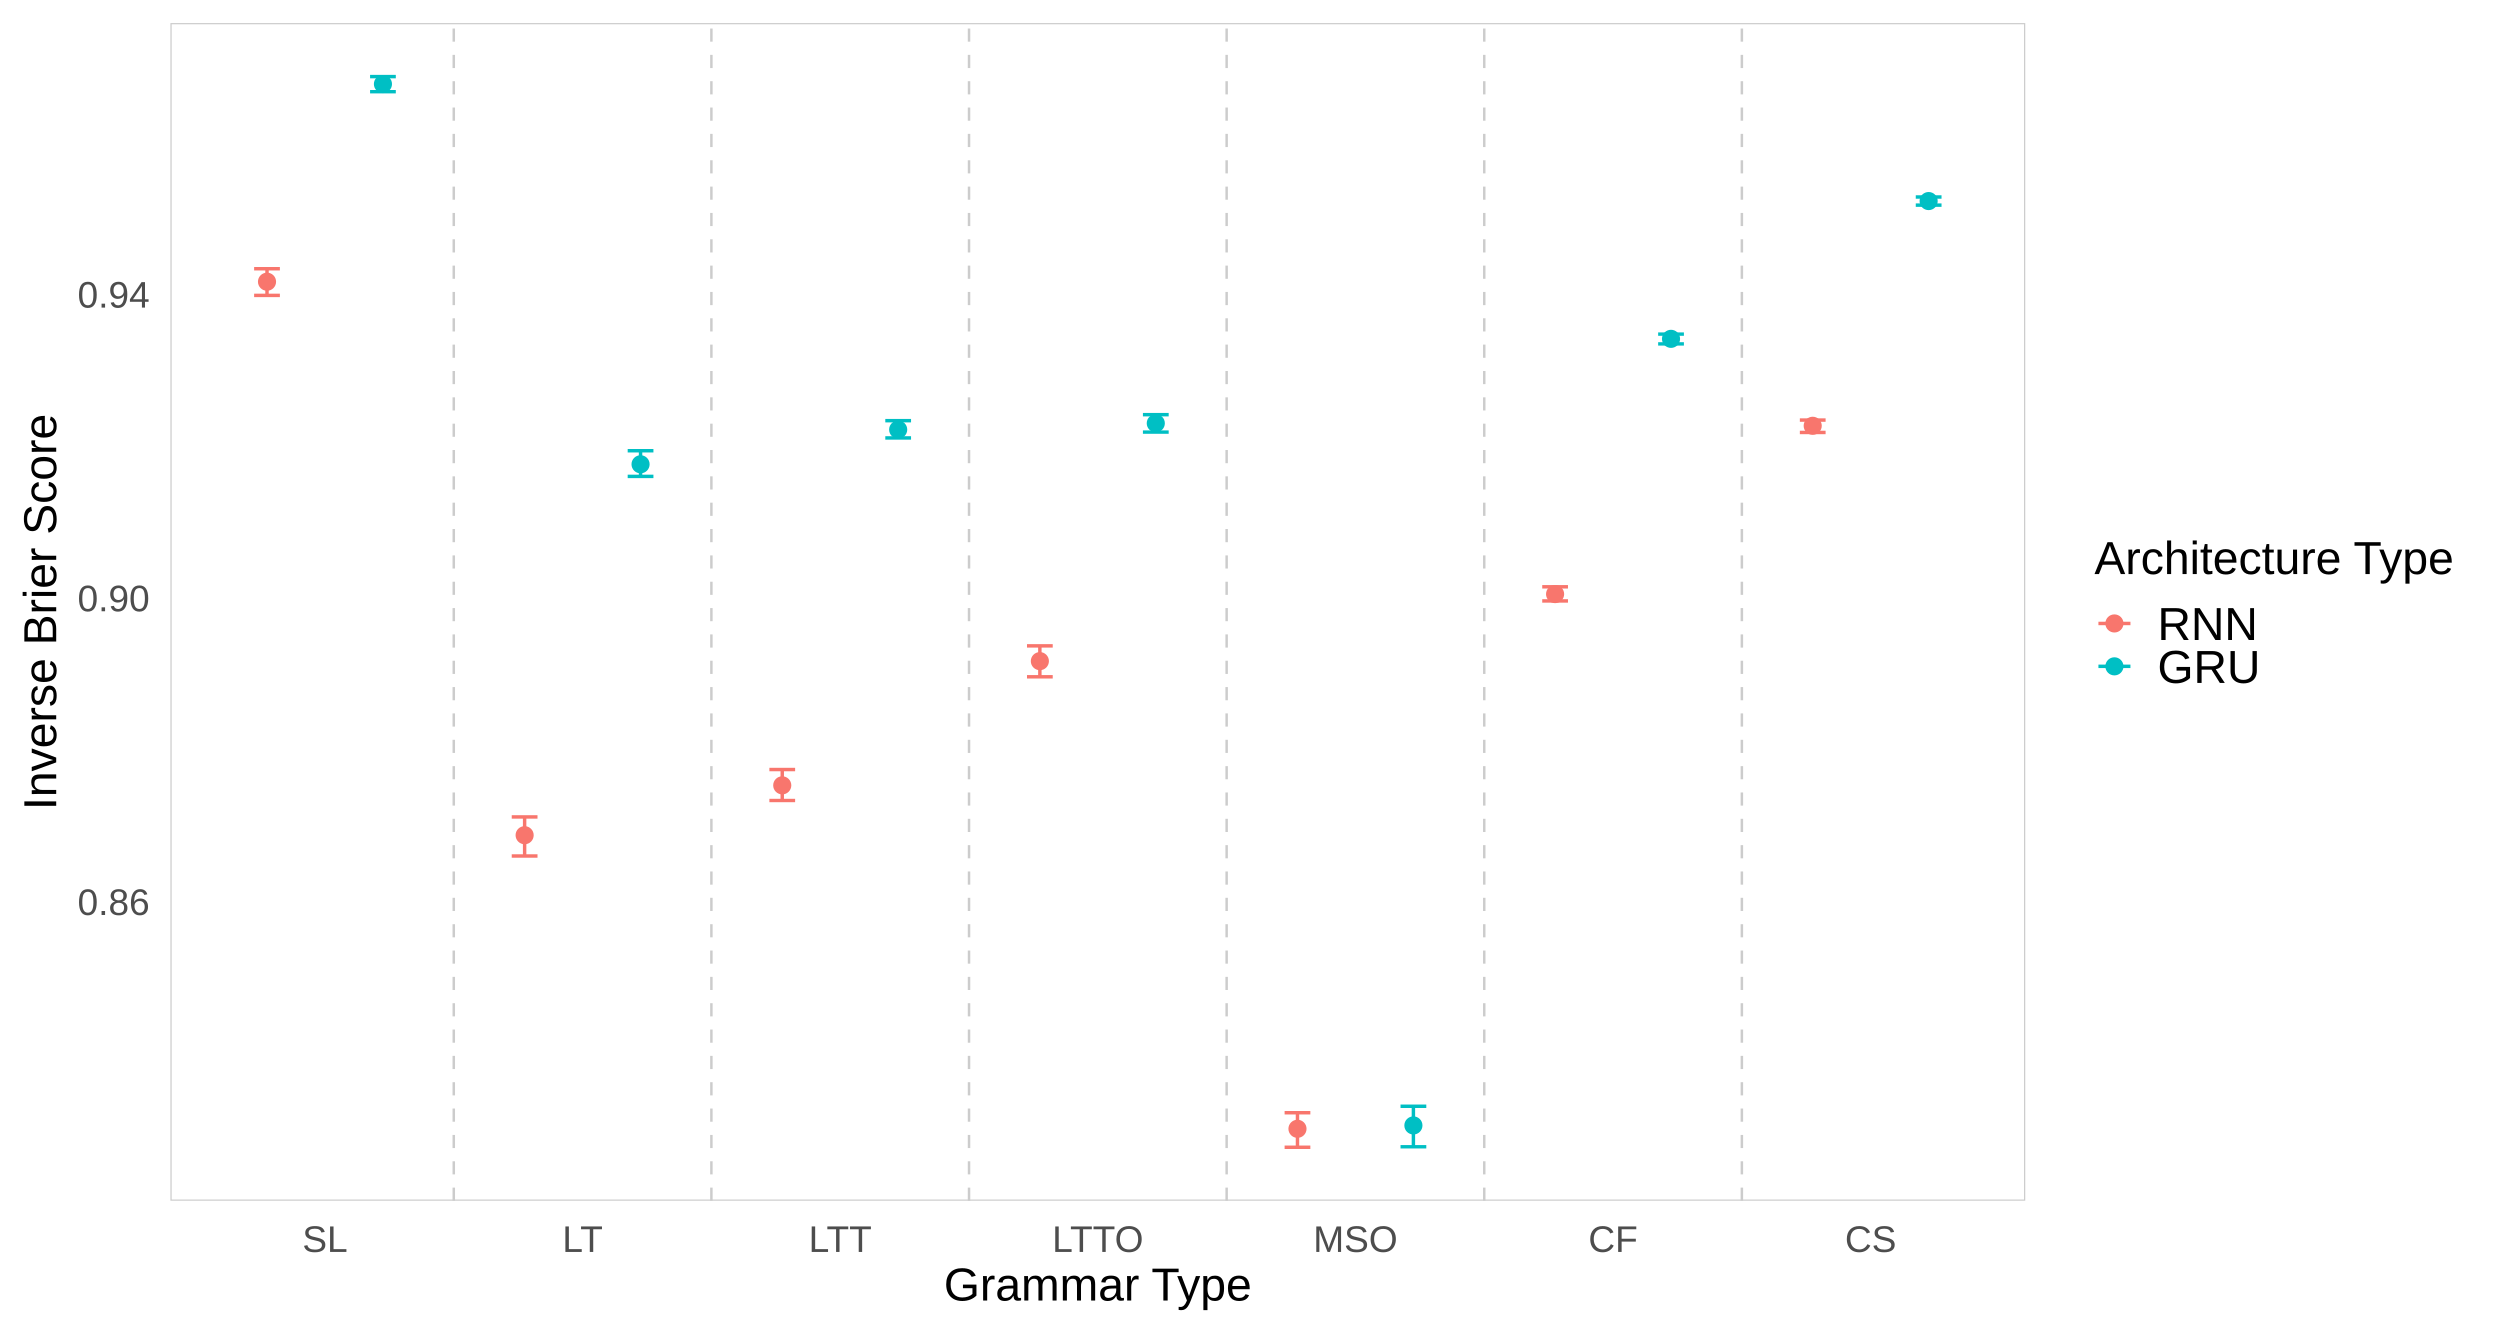
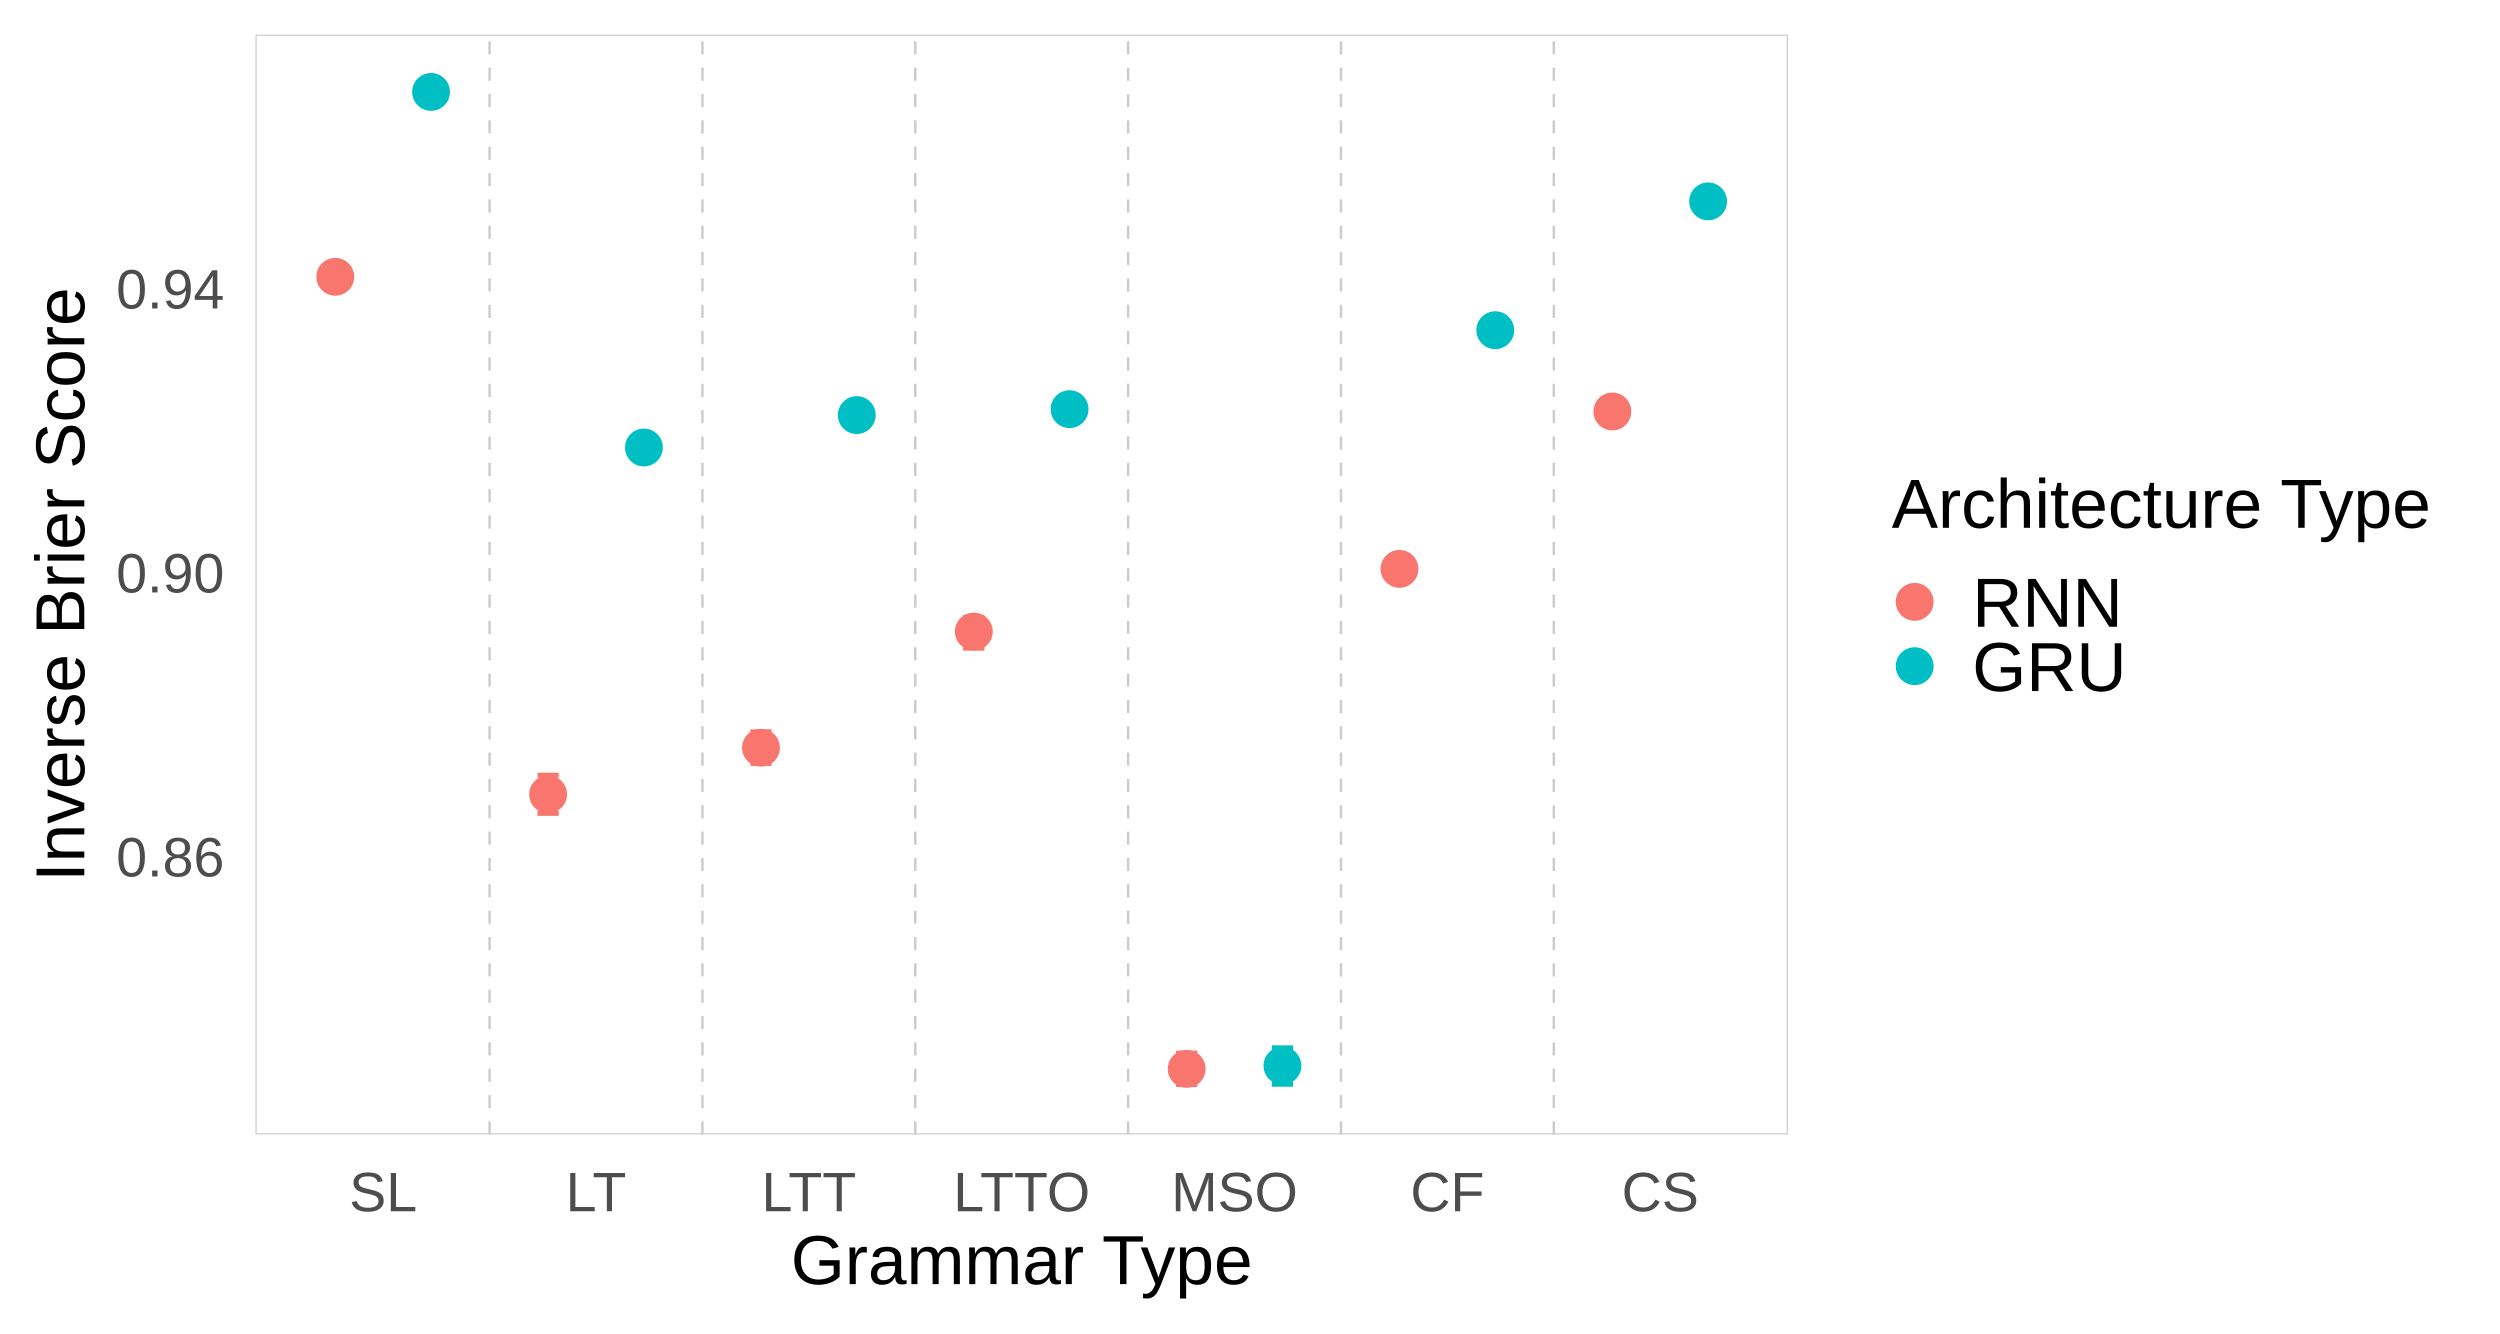
<svg xmlns="http://www.w3.org/2000/svg" width="1080.00pt" height="576.00pt" viewBox="0 0 1080.00 576.00">
  <g class="svglite">
    <defs>
      <style type="text/css">
    .svglite line, .svglite polyline, .svglite polygon, .svglite path, .svglite rect, .svglite circle {
      fill: none;
      stroke: #000000;
      stroke-linecap: round;
      stroke-linejoin: round;
      stroke-miterlimit: 10.00;
    }
    .svglite text {
      white-space: pre;
    }
    .svglite g.glyphgroup path {
      fill: inherit;
      stroke: none;
    }
  </style>
    </defs>
    <rect width="100%" height="100%" style="stroke: none; fill: none;" />
    <defs>
      <clipPath id="cpMC4wMHwxMDgwLjAwfDAuMDB8NTc2LjAw">
        <rect x="0.00" y="0.00" width="1080.00" height="576.00" />
      </clipPath>
    </defs>
    <g clip-path="url(#cpMC4wMHwxMDgwLjAwfDAuMDB8NTc2LjAw)">
</g>
    <defs>
-       <clipPath id="cpNzMuNjJ8ODc0LjkxfDkuOTZ8NTE4Ljcz">
-         <rect x="73.62" y="9.96" width="801.29" height="508.77" />
+       <clipPath id="cpMTEwLjM2fDc3Mi4zOXwxNC45NHw0OTAuMTE=">
+         <rect x="110.36" y="14.94" width="662.03" height="475.16" />
      </clipPath>
    </defs>
-     <g clip-path="url(#cpNzMuNjJ8ODc0LjkxfDkuOTZ8NTE4Ljcz)">
-       <circle cx="115.35" cy="121.70" r="3.56" style="stroke-width: 0.71; stroke: #F8766D; fill: #F8766D;" />
-       <circle cx="165.43" cy="36.30" r="3.56" style="stroke-width: 0.71; stroke: #00BFC4; fill: #00BFC4;" />
-       <circle cx="226.64" cy="360.81" r="3.56" style="stroke-width: 0.71; stroke: #F8766D; fill: #F8766D;" />
-       <circle cx="276.72" cy="200.57" r="3.56" style="stroke-width: 0.71; stroke: #00BFC4; fill: #00BFC4;" />
-       <circle cx="337.93" cy="339.27" r="3.56" style="stroke-width: 0.71; stroke: #F8766D; fill: #F8766D;" />
-       <circle cx="388.01" cy="185.59" r="3.56" style="stroke-width: 0.71; stroke: #00BFC4; fill: #00BFC4;" />
-       <circle cx="449.22" cy="285.61" r="3.56" style="stroke-width: 0.71; stroke: #F8766D; fill: #F8766D;" />
-       <circle cx="499.30" cy="182.85" r="3.56" style="stroke-width: 0.71; stroke: #00BFC4; fill: #00BFC4;" />
-       <circle cx="560.51" cy="487.64" r="3.56" style="stroke-width: 0.71; stroke: #F8766D; fill: #F8766D;" />
-       <circle cx="610.59" cy="486.19" r="3.56" style="stroke-width: 0.71; stroke: #00BFC4; fill: #00BFC4;" />
-       <circle cx="671.80" cy="256.65" r="3.56" style="stroke-width: 0.71; stroke: #F8766D; fill: #F8766D;" />
-       <circle cx="721.88" cy="146.38" r="3.56" style="stroke-width: 0.71; stroke: #00BFC4; fill: #00BFC4;" />
-       <circle cx="783.09" cy="183.94" r="3.56" style="stroke-width: 0.71; stroke: #F8766D; fill: #F8766D;" />
-       <circle cx="833.17" cy="86.86" r="3.56" style="stroke-width: 0.71; stroke: #00BFC4; fill: #00BFC4;" />
-       <polyline points="109.78,116.09 120.91,116.09 " style="stroke-width: 1.49; stroke: #F8766D; stroke-linecap: butt;" />
-       <polyline points="115.35,116.09 115.35,127.61 " style="stroke-width: 1.49; stroke: #F8766D; stroke-linecap: butt;" />
-       <polyline points="109.78,127.61 120.91,127.61 " style="stroke-width: 1.49; stroke: #F8766D; stroke-linecap: butt;" />
-       <polyline points="159.87,33.09 170.99,33.09 " style="stroke-width: 1.49; stroke: #00BFC4; stroke-linecap: butt;" />
-       <polyline points="165.43,33.09 165.43,39.61 " style="stroke-width: 1.49; stroke: #00BFC4; stroke-linecap: butt;" />
-       <polyline points="159.87,39.61 170.99,39.61 " style="stroke-width: 1.49; stroke: #00BFC4; stroke-linecap: butt;" />
-       <polyline points="221.07,352.92 232.20,352.92 " style="stroke-width: 1.49; stroke: #F8766D; stroke-linecap: butt;" />
-       <polyline points="226.64,352.92 226.64,369.79 " style="stroke-width: 1.49; stroke: #F8766D; stroke-linecap: butt;" />
-       <polyline points="221.07,369.79 232.20,369.79 " style="stroke-width: 1.49; stroke: #F8766D; stroke-linecap: butt;" />
-       <polyline points="271.16,194.72 282.28,194.72 " style="stroke-width: 1.49; stroke: #00BFC4; stroke-linecap: butt;" />
-       <polyline points="276.72,194.72 276.72,205.80 " style="stroke-width: 1.49; stroke: #00BFC4; stroke-linecap: butt;" />
-       <polyline points="271.16,205.80 282.28,205.80 " style="stroke-width: 1.49; stroke: #00BFC4; stroke-linecap: butt;" />
-       <polyline points="332.37,332.43 343.49,332.43 " style="stroke-width: 1.49; stroke: #F8766D; stroke-linecap: butt;" />
-       <polyline points="337.93,332.43 337.93,345.82 " style="stroke-width: 1.49; stroke: #F8766D; stroke-linecap: butt;" />
-       <polyline points="332.37,345.82 343.49,345.82 " style="stroke-width: 1.49; stroke: #F8766D; stroke-linecap: butt;" />
-       <polyline points="382.45,181.72 393.57,181.72 " style="stroke-width: 1.49; stroke: #00BFC4; stroke-linecap: butt;" />
-       <polyline points="388.01,181.72 388.01,189.19 " style="stroke-width: 1.49; stroke: #00BFC4; stroke-linecap: butt;" />
-       <polyline points="382.45,189.19 393.57,189.19 " style="stroke-width: 1.49; stroke: #00BFC4; stroke-linecap: butt;" />
-       <polyline points="443.66,279.02 454.78,279.02 " style="stroke-width: 1.49; stroke: #F8766D; stroke-linecap: butt;" />
-       <polyline points="449.22,279.02 449.22,292.38 " style="stroke-width: 1.49; stroke: #F8766D; stroke-linecap: butt;" />
-       <polyline points="443.66,292.38 454.78,292.38 " style="stroke-width: 1.49; stroke: #F8766D; stroke-linecap: butt;" />
-       <polyline points="493.74,179.14 504.87,179.14 " style="stroke-width: 1.49; stroke: #00BFC4; stroke-linecap: butt;" />
-       <polyline points="499.30,179.14 499.30,186.67 " style="stroke-width: 1.49; stroke: #00BFC4; stroke-linecap: butt;" />
-       <polyline points="493.74,186.67 504.87,186.67 " style="stroke-width: 1.49; stroke: #00BFC4; stroke-linecap: butt;" />
-       <polyline points="554.95,480.70 566.07,480.70 " style="stroke-width: 1.49; stroke: #F8766D; stroke-linecap: butt;" />
-       <polyline points="560.51,480.70 560.51,495.61 " style="stroke-width: 1.49; stroke: #F8766D; stroke-linecap: butt;" />
-       <polyline points="554.95,495.61 566.07,495.61 " style="stroke-width: 1.49; stroke: #F8766D; stroke-linecap: butt;" />
-       <polyline points="605.03,477.90 616.16,477.90 " style="stroke-width: 1.49; stroke: #00BFC4; stroke-linecap: butt;" />
-       <polyline points="610.59,477.90 610.59,495.40 " style="stroke-width: 1.49; stroke: #00BFC4; stroke-linecap: butt;" />
-       <polyline points="605.03,495.40 616.16,495.40 " style="stroke-width: 1.49; stroke: #00BFC4; stroke-linecap: butt;" />
-       <polyline points="666.24,253.50 677.37,253.50 " style="stroke-width: 1.49; stroke: #F8766D; stroke-linecap: butt;" />
-       <polyline points="671.80,253.50 671.80,259.61 " style="stroke-width: 1.49; stroke: #F8766D; stroke-linecap: butt;" />
-       <polyline points="666.24,259.61 677.37,259.61 " style="stroke-width: 1.49; stroke: #F8766D; stroke-linecap: butt;" />
-       <polyline points="716.32,144.33 727.45,144.33 " style="stroke-width: 1.49; stroke: #00BFC4; stroke-linecap: butt;" />
-       <polyline points="721.88,144.33 721.88,148.57 " style="stroke-width: 1.49; stroke: #00BFC4; stroke-linecap: butt;" />
-       <polyline points="716.32,148.57 727.45,148.57 " style="stroke-width: 1.49; stroke: #00BFC4; stroke-linecap: butt;" />
-       <polyline points="777.53,181.46 788.66,181.46 " style="stroke-width: 1.49; stroke: #F8766D; stroke-linecap: butt;" />
-       <polyline points="783.09,181.46 783.09,186.83 " style="stroke-width: 1.49; stroke: #F8766D; stroke-linecap: butt;" />
-       <polyline points="777.53,186.83 788.66,186.83 " style="stroke-width: 1.49; stroke: #F8766D; stroke-linecap: butt;" />
-       <polyline points="827.61,85.11 838.74,85.11 " style="stroke-width: 1.49; stroke: #00BFC4; stroke-linecap: butt;" />
-       <polyline points="833.17,85.11 833.17,88.61 " style="stroke-width: 1.49; stroke: #00BFC4; stroke-linecap: butt;" />
-       <polyline points="827.61,88.61 838.74,88.61 " style="stroke-width: 1.49; stroke: #00BFC4; stroke-linecap: butt;" />
-       <line x1="196.03" y1="518.73" x2="196.03" y2="9.96" style="stroke-width: 1.07; stroke: #CCCCCC; stroke-dasharray: 5.69,5.69; stroke-linecap: butt;" />
-       <line x1="307.32" y1="518.73" x2="307.32" y2="9.96" style="stroke-width: 1.07; stroke: #CCCCCC; stroke-dasharray: 5.69,5.69; stroke-linecap: butt;" />
-       <line x1="418.62" y1="518.73" x2="418.62" y2="9.96" style="stroke-width: 1.07; stroke: #CCCCCC; stroke-dasharray: 5.69,5.69; stroke-linecap: butt;" />
-       <line x1="529.91" y1="518.73" x2="529.91" y2="9.96" style="stroke-width: 1.07; stroke: #CCCCCC; stroke-dasharray: 5.69,5.69; stroke-linecap: butt;" />
-       <line x1="641.20" y1="518.73" x2="641.20" y2="9.96" style="stroke-width: 1.07; stroke: #CCCCCC; stroke-dasharray: 5.69,5.69; stroke-linecap: butt;" />
-       <line x1="752.49" y1="518.73" x2="752.49" y2="9.96" style="stroke-width: 1.07; stroke: #CCCCCC; stroke-dasharray: 5.69,5.69; stroke-linecap: butt;" />
-       <rect x="73.62" y="9.96" width="801.29" height="508.77" style="stroke-width: 1.07; stroke: #CCCCCC;" />
+     <g clip-path="url(#cpMTEwLjM2fDc3Mi4zOXwxNC45NHw0OTAuMTE=)">
+       <circle cx="144.84" cy="119.57" r="7.82" style="stroke-width: 0.71; stroke: #F8766D; fill: #F8766D;" />
+       <circle cx="186.22" cy="39.71" r="7.82" style="stroke-width: 0.71; stroke: #00BFC4; fill: #00BFC4;" />
+       <circle cx="236.79" cy="343.16" r="7.82" style="stroke-width: 0.71; stroke: #F8766D; fill: #F8766D;" />
+       <circle cx="278.17" cy="193.32" r="7.82" style="stroke-width: 0.71; stroke: #00BFC4; fill: #00BFC4;" />
+       <circle cx="328.74" cy="323.02" r="7.82" style="stroke-width: 0.71; stroke: #F8766D; fill: #F8766D;" />
+       <circle cx="370.12" cy="179.31" r="7.82" style="stroke-width: 0.71; stroke: #00BFC4; fill: #00BFC4;" />
+       <circle cx="420.69" cy="272.84" r="7.82" style="stroke-width: 0.71; stroke: #F8766D; fill: #F8766D;" />
+       <circle cx="462.06" cy="176.75" r="7.82" style="stroke-width: 0.71; stroke: #00BFC4; fill: #00BFC4;" />
+       <circle cx="512.64" cy="461.76" r="7.82" style="stroke-width: 0.71; stroke: #F8766D; fill: #F8766D;" />
+       <circle cx="554.01" cy="460.39" r="7.82" style="stroke-width: 0.71; stroke: #00BFC4; fill: #00BFC4;" />
+       <circle cx="604.58" cy="245.76" r="7.82" style="stroke-width: 0.71; stroke: #F8766D; fill: #F8766D;" />
+       <circle cx="645.96" cy="142.65" r="7.82" style="stroke-width: 0.71; stroke: #00BFC4; fill: #00BFC4;" />
+       <circle cx="696.53" cy="177.77" r="7.82" style="stroke-width: 0.71; stroke: #F8766D; fill: #F8766D;" />
+       <circle cx="737.91" cy="87.00" r="7.82" style="stroke-width: 0.71; stroke: #00BFC4; fill: #00BFC4;" />
+       <polyline points="140.24,114.14 149.44,114.14 " style="stroke-width: 2.13; stroke: #F8766D; stroke-linecap: butt;" />
+       <polyline points="144.84,114.14 144.84,124.93 " style="stroke-width: 2.13; stroke: #F8766D; stroke-linecap: butt;" />
+       <polyline points="140.24,124.93 149.44,124.93 " style="stroke-width: 2.13; stroke: #F8766D; stroke-linecap: butt;" />
+       <polyline points="181.62,36.54 190.82,36.54 " style="stroke-width: 2.13; stroke: #00BFC4; stroke-linecap: butt;" />
+       <polyline points="186.22,36.54 186.22,43.01 " style="stroke-width: 2.13; stroke: #00BFC4; stroke-linecap: butt;" />
+       <polyline points="181.62,43.01 190.82,43.01 " style="stroke-width: 2.13; stroke: #00BFC4; stroke-linecap: butt;" />
+       <polyline points="232.19,334.89 241.39,334.89 " style="stroke-width: 2.13; stroke: #F8766D; stroke-linecap: butt;" />
+       <polyline points="236.79,334.89 236.79,351.39 " style="stroke-width: 2.13; stroke: #F8766D; stroke-linecap: butt;" />
+       <polyline points="232.19,351.39 241.39,351.39 " style="stroke-width: 2.13; stroke: #F8766D; stroke-linecap: butt;" />
+       <polyline points="273.57,188.40 282.76,188.40 " style="stroke-width: 2.13; stroke: #00BFC4; stroke-linecap: butt;" />
+       <polyline points="278.17,188.40 278.17,198.80 " style="stroke-width: 2.13; stroke: #00BFC4; stroke-linecap: butt;" />
+       <polyline points="273.57,198.80 282.76,198.80 " style="stroke-width: 2.13; stroke: #00BFC4; stroke-linecap: butt;" />
+       <polyline points="324.14,316.13 333.34,316.13 " style="stroke-width: 2.13; stroke: #F8766D; stroke-linecap: butt;" />
+       <polyline points="328.74,316.13 328.74,329.82 " style="stroke-width: 2.13; stroke: #F8766D; stroke-linecap: butt;" />
+       <polyline points="324.14,329.82 333.34,329.82 " style="stroke-width: 2.13; stroke: #F8766D; stroke-linecap: butt;" />
+       <polyline points="365.52,176.38 374.71,176.38 " style="stroke-width: 2.13; stroke: #00BFC4; stroke-linecap: butt;" />
+       <polyline points="370.12,176.38 370.12,183.06 " style="stroke-width: 2.13; stroke: #00BFC4; stroke-linecap: butt;" />
+       <polyline points="365.52,183.06 374.71,183.06 " style="stroke-width: 2.13; stroke: #00BFC4; stroke-linecap: butt;" />
+       <polyline points="416.09,266.69 425.28,266.69 " style="stroke-width: 2.13; stroke: #F8766D; stroke-linecap: butt;" />
+       <polyline points="420.69,266.69 420.69,280.01 " style="stroke-width: 2.13; stroke: #F8766D; stroke-linecap: butt;" />
+       <polyline points="416.09,280.01 425.28,280.01 " style="stroke-width: 2.13; stroke: #F8766D; stroke-linecap: butt;" />
+       <polyline points="457.47,173.26 466.66,173.26 " style="stroke-width: 2.13; stroke: #00BFC4; stroke-linecap: butt;" />
+       <polyline points="462.06,173.26 462.06,180.41 " style="stroke-width: 2.13; stroke: #00BFC4; stroke-linecap: butt;" />
+       <polyline points="457.47,180.41 466.66,180.41 " style="stroke-width: 2.13; stroke: #00BFC4; stroke-linecap: butt;" />
+       <polyline points="508.04,454.92 517.23,454.92 " style="stroke-width: 2.13; stroke: #F8766D; stroke-linecap: butt;" />
+       <polyline points="512.64,454.92 512.64,468.51 " style="stroke-width: 2.13; stroke: #F8766D; stroke-linecap: butt;" />
+       <polyline points="508.04,468.51 517.23,468.51 " style="stroke-width: 2.13; stroke: #F8766D; stroke-linecap: butt;" />
+       <polyline points="549.41,452.66 558.61,452.66 " style="stroke-width: 2.13; stroke: #00BFC4; stroke-linecap: butt;" />
+       <polyline points="554.01,452.66 554.01,468.41 " style="stroke-width: 2.13; stroke: #00BFC4; stroke-linecap: butt;" />
+       <polyline points="549.41,468.41 558.61,468.41 " style="stroke-width: 2.13; stroke: #00BFC4; stroke-linecap: butt;" />
+       <polyline points="599.99,242.79 609.18,242.79 " style="stroke-width: 2.13; stroke: #F8766D; stroke-linecap: butt;" />
+       <polyline points="604.58,242.79 604.58,248.81 " style="stroke-width: 2.13; stroke: #F8766D; stroke-linecap: butt;" />
+       <polyline points="599.99,248.81 609.18,248.81 " style="stroke-width: 2.13; stroke: #F8766D; stroke-linecap: butt;" />
+       <polyline points="641.36,140.54 650.56,140.54 " style="stroke-width: 2.13; stroke: #00BFC4; stroke-linecap: butt;" />
+       <polyline points="645.96,140.54 645.96,144.48 " style="stroke-width: 2.13; stroke: #00BFC4; stroke-linecap: butt;" />
+       <polyline points="641.36,144.48 650.56,144.48 " style="stroke-width: 2.13; stroke: #00BFC4; stroke-linecap: butt;" />
+       <polyline points="691.93,174.96 701.13,174.96 " style="stroke-width: 2.13; stroke: #F8766D; stroke-linecap: butt;" />
+       <polyline points="696.53,174.96 696.53,180.59 " style="stroke-width: 2.13; stroke: #F8766D; stroke-linecap: butt;" />
+       <polyline points="691.93,180.59 701.13,180.59 " style="stroke-width: 2.13; stroke: #F8766D; stroke-linecap: butt;" />
+       <polyline points="733.31,85.47 742.51,85.47 " style="stroke-width: 2.13; stroke: #00BFC4; stroke-linecap: butt;" />
+       <polyline points="737.91,85.47 737.91,88.66 " style="stroke-width: 2.13; stroke: #00BFC4; stroke-linecap: butt;" />
+       <polyline points="733.31,88.66 742.51,88.66 " style="stroke-width: 2.13; stroke: #00BFC4; stroke-linecap: butt;" />
+       <line x1="211.50" y1="490.11" x2="211.50" y2="14.94" style="stroke-width: 1.07; stroke: #CCCCCC; stroke-dasharray: 5.69,5.69; stroke-linecap: butt;" />
+       <line x1="303.45" y1="490.11" x2="303.45" y2="14.94" style="stroke-width: 1.07; stroke: #CCCCCC; stroke-dasharray: 5.69,5.69; stroke-linecap: butt;" />
+       <line x1="395.40" y1="490.11" x2="395.40" y2="14.94" style="stroke-width: 1.07; stroke: #CCCCCC; stroke-dasharray: 5.69,5.69; stroke-linecap: butt;" />
+       <line x1="487.35" y1="490.11" x2="487.35" y2="14.94" style="stroke-width: 1.07; stroke: #CCCCCC; stroke-dasharray: 5.69,5.69; stroke-linecap: butt;" />
+       <line x1="579.30" y1="490.11" x2="579.30" y2="14.94" style="stroke-width: 1.07; stroke: #CCCCCC; stroke-dasharray: 5.69,5.69; stroke-linecap: butt;" />
+       <line x1="671.25" y1="490.11" x2="671.25" y2="14.94" style="stroke-width: 1.07; stroke: #CCCCCC; stroke-dasharray: 5.69,5.69; stroke-linecap: butt;" />
+       <rect x="110.36" y="14.94" width="662.03" height="475.16" style="stroke-width: 1.07; stroke: #CCCCCC;" />
    </g>
    <g clip-path="url(#cpMC4wMHwxMDgwLjAwfDAuMDB8NTc2LjAw)">
-       <text x="64.65" y="395.28" text-anchor="end" style="font-size: 16.00px;fill: #4D4D4D; font-family: &quot;Arial&quot;;" textLength="31.17px" lengthAdjust="spacingAndGlyphs">0.86</text>
-       <text x="64.65" y="264.08" text-anchor="end" style="font-size: 16.00px;fill: #4D4D4D; font-family: &quot;Arial&quot;;" textLength="31.17px" lengthAdjust="spacingAndGlyphs">0.90</text>
-       <text x="64.65" y="132.89" text-anchor="end" style="font-size: 16.00px;fill: #4D4D4D; font-family: &quot;Arial&quot;;" textLength="31.17px" lengthAdjust="spacingAndGlyphs">0.94</text>
-       <text x="140.39" y="540.84" text-anchor="middle" style="font-size: 16.00px;fill: #4D4D4D; font-family: &quot;Arial&quot;;" textLength="19.58px" lengthAdjust="spacingAndGlyphs">SL</text>
-       <text x="251.68" y="540.84" text-anchor="middle" style="font-size: 16.00px;fill: #4D4D4D; font-family: &quot;Arial&quot;;" textLength="17.50px" lengthAdjust="spacingAndGlyphs">LT</text>
-       <text x="362.97" y="540.84" text-anchor="middle" style="font-size: 16.00px;fill: #4D4D4D; font-family: &quot;Arial&quot;;" textLength="27.28px" lengthAdjust="spacingAndGlyphs">LTT</text>
-       <text x="474.26" y="540.84" text-anchor="middle" style="font-size: 16.00px;fill: #4D4D4D; font-family: &quot;Arial&quot;;" textLength="39.45px" lengthAdjust="spacingAndGlyphs">LTTO</text>
-       <text x="585.55" y="540.84" text-anchor="middle" style="font-size: 16.00px;fill: #4D4D4D; font-family: &quot;Arial&quot;;" textLength="36.45px" lengthAdjust="spacingAndGlyphs">MSO</text>
-       <text x="696.84" y="540.84" text-anchor="middle" style="font-size: 16.00px;fill: #4D4D4D; font-family: &quot;Arial&quot;;" textLength="21.34px" lengthAdjust="spacingAndGlyphs">CF</text>
-       <text x="808.13" y="540.84" text-anchor="middle" style="font-size: 16.00px;fill: #4D4D4D; font-family: &quot;Arial&quot;;" textLength="22.23px" lengthAdjust="spacingAndGlyphs">CS</text>
-       <text x="474.26" y="561.83" text-anchor="middle" style="font-size: 20.00px; font-family: &quot;Arial&quot;;" textLength="133.00px" lengthAdjust="spacingAndGlyphs">Grammar Type</text>
-       <text transform="translate(24.28,264.35) rotate(-90)" text-anchor="middle" style="font-size: 20.00px; font-family: &quot;Arial&quot;;" textLength="171.19px" lengthAdjust="spacingAndGlyphs">Inverse Brier Score</text>
-       <text x="904.79" y="247.99" style="font-size: 20.00px; font-family: &quot;Arial&quot;;" textLength="155.28px" lengthAdjust="spacingAndGlyphs">Architecture Type</text>
-       <circle cx="913.43" cy="269.33" r="3.56" style="stroke-width: 0.71; stroke: #F8766D; fill: #F8766D;" />
-       <line x1="906.52" y1="269.33" x2="920.35" y2="269.33" style="stroke-width: 1.49; stroke: #F8766D; stroke-linecap: butt;" />
-       <circle cx="913.43" cy="287.86" r="3.56" style="stroke-width: 0.71; stroke: #00BFC4; fill: #00BFC4;" />
-       <line x1="906.52" y1="287.86" x2="920.35" y2="287.86" style="stroke-width: 1.49; stroke: #00BFC4; stroke-linecap: butt;" />
-       <text x="932.04" y="276.49" style="font-size: 20.00px; font-family: &quot;Arial&quot;;" textLength="43.31px" lengthAdjust="spacingAndGlyphs">RNN</text>
-       <text x="932.04" y="295.02" style="font-size: 20.00px; font-family: &quot;Arial&quot;;" textLength="44.44px" lengthAdjust="spacingAndGlyphs">GRU</text>
+       <text x="96.91" y="378.62" text-anchor="end" style="font-size: 24.00px;fill: #4D4D4D; font-family: &quot;Arial&quot;;" textLength="46.70px" lengthAdjust="spacingAndGlyphs">0.86</text>
+       <text x="96.91" y="255.94" text-anchor="end" style="font-size: 24.00px;fill: #4D4D4D; font-family: &quot;Arial&quot;;" textLength="46.70px" lengthAdjust="spacingAndGlyphs">0.90</text>
+       <text x="96.91" y="133.27" text-anchor="end" style="font-size: 24.00px;fill: #4D4D4D; font-family: &quot;Arial&quot;;" textLength="46.70px" lengthAdjust="spacingAndGlyphs">0.94</text>
+       <text x="165.53" y="523.26" text-anchor="middle" style="font-size: 24.00px;fill: #4D4D4D; font-family: &quot;Arial&quot;;" textLength="29.36px" lengthAdjust="spacingAndGlyphs">SL</text>
+       <text x="257.48" y="523.26" text-anchor="middle" style="font-size: 24.00px;fill: #4D4D4D; font-family: &quot;Arial&quot;;" textLength="26.22px" lengthAdjust="spacingAndGlyphs">LT</text>
+       <text x="349.43" y="523.26" text-anchor="middle" style="font-size: 24.00px;fill: #4D4D4D; font-family: &quot;Arial&quot;;" textLength="40.88px" lengthAdjust="spacingAndGlyphs">LTT</text>
+       <text x="441.38" y="523.26" text-anchor="middle" style="font-size: 24.00px;fill: #4D4D4D; font-family: &quot;Arial&quot;;" textLength="59.11px" lengthAdjust="spacingAndGlyphs">LTTO</text>
+       <text x="533.32" y="523.26" text-anchor="middle" style="font-size: 24.00px;fill: #4D4D4D; font-family: &quot;Arial&quot;;" textLength="54.69px" lengthAdjust="spacingAndGlyphs">MSO</text>
+       <text x="625.27" y="523.26" text-anchor="middle" style="font-size: 24.00px;fill: #4D4D4D; font-family: &quot;Arial&quot;;" textLength="31.98px" lengthAdjust="spacingAndGlyphs">CF</text>
+       <text x="717.22" y="523.26" text-anchor="middle" style="font-size: 24.00px;fill: #4D4D4D; font-family: &quot;Arial&quot;;" textLength="33.34px" lengthAdjust="spacingAndGlyphs">CS</text>
+       <text x="441.38" y="554.74" text-anchor="middle" style="font-size: 30.00px; font-family: &quot;Arial&quot;;" textLength="199.47px" lengthAdjust="spacingAndGlyphs">Grammar Type</text>
+       <text transform="translate(36.42,252.53) rotate(-90)" text-anchor="middle" style="font-size: 30.00px; font-family: &quot;Arial&quot;;" textLength="256.75px" lengthAdjust="spacingAndGlyphs">Inverse Brier Score</text>
+       <text x="817.22" y="228.00" style="font-size: 30.00px; font-family: &quot;Arial&quot;;" textLength="232.89px" lengthAdjust="spacingAndGlyphs">Architecture Type</text>
+       <circle cx="827.14" cy="260.00" r="7.82" style="stroke-width: 0.71; stroke: #F8766D; fill: #F8766D;" />
+       <line x1="819.21" y1="260.00" x2="835.08" y2="260.00" style="stroke-width: 2.13; stroke: #F8766D; stroke-linecap: butt;" />
+       <circle cx="827.14" cy="287.79" r="7.82" style="stroke-width: 0.71; stroke: #00BFC4; fill: #00BFC4;" />
+       <line x1="819.21" y1="287.79" x2="835.08" y2="287.79" style="stroke-width: 2.13; stroke: #00BFC4; stroke-linecap: butt;" />
+       <text x="852.01" y="270.74" style="font-size: 30.00px; font-family: &quot;Arial&quot;;" textLength="65.02px" lengthAdjust="spacingAndGlyphs">RNN</text>
+       <text x="852.01" y="298.53" style="font-size: 30.00px; font-family: &quot;Arial&quot;;" textLength="66.67px" lengthAdjust="spacingAndGlyphs">GRU</text>
    </g>
  </g>
</svg>
